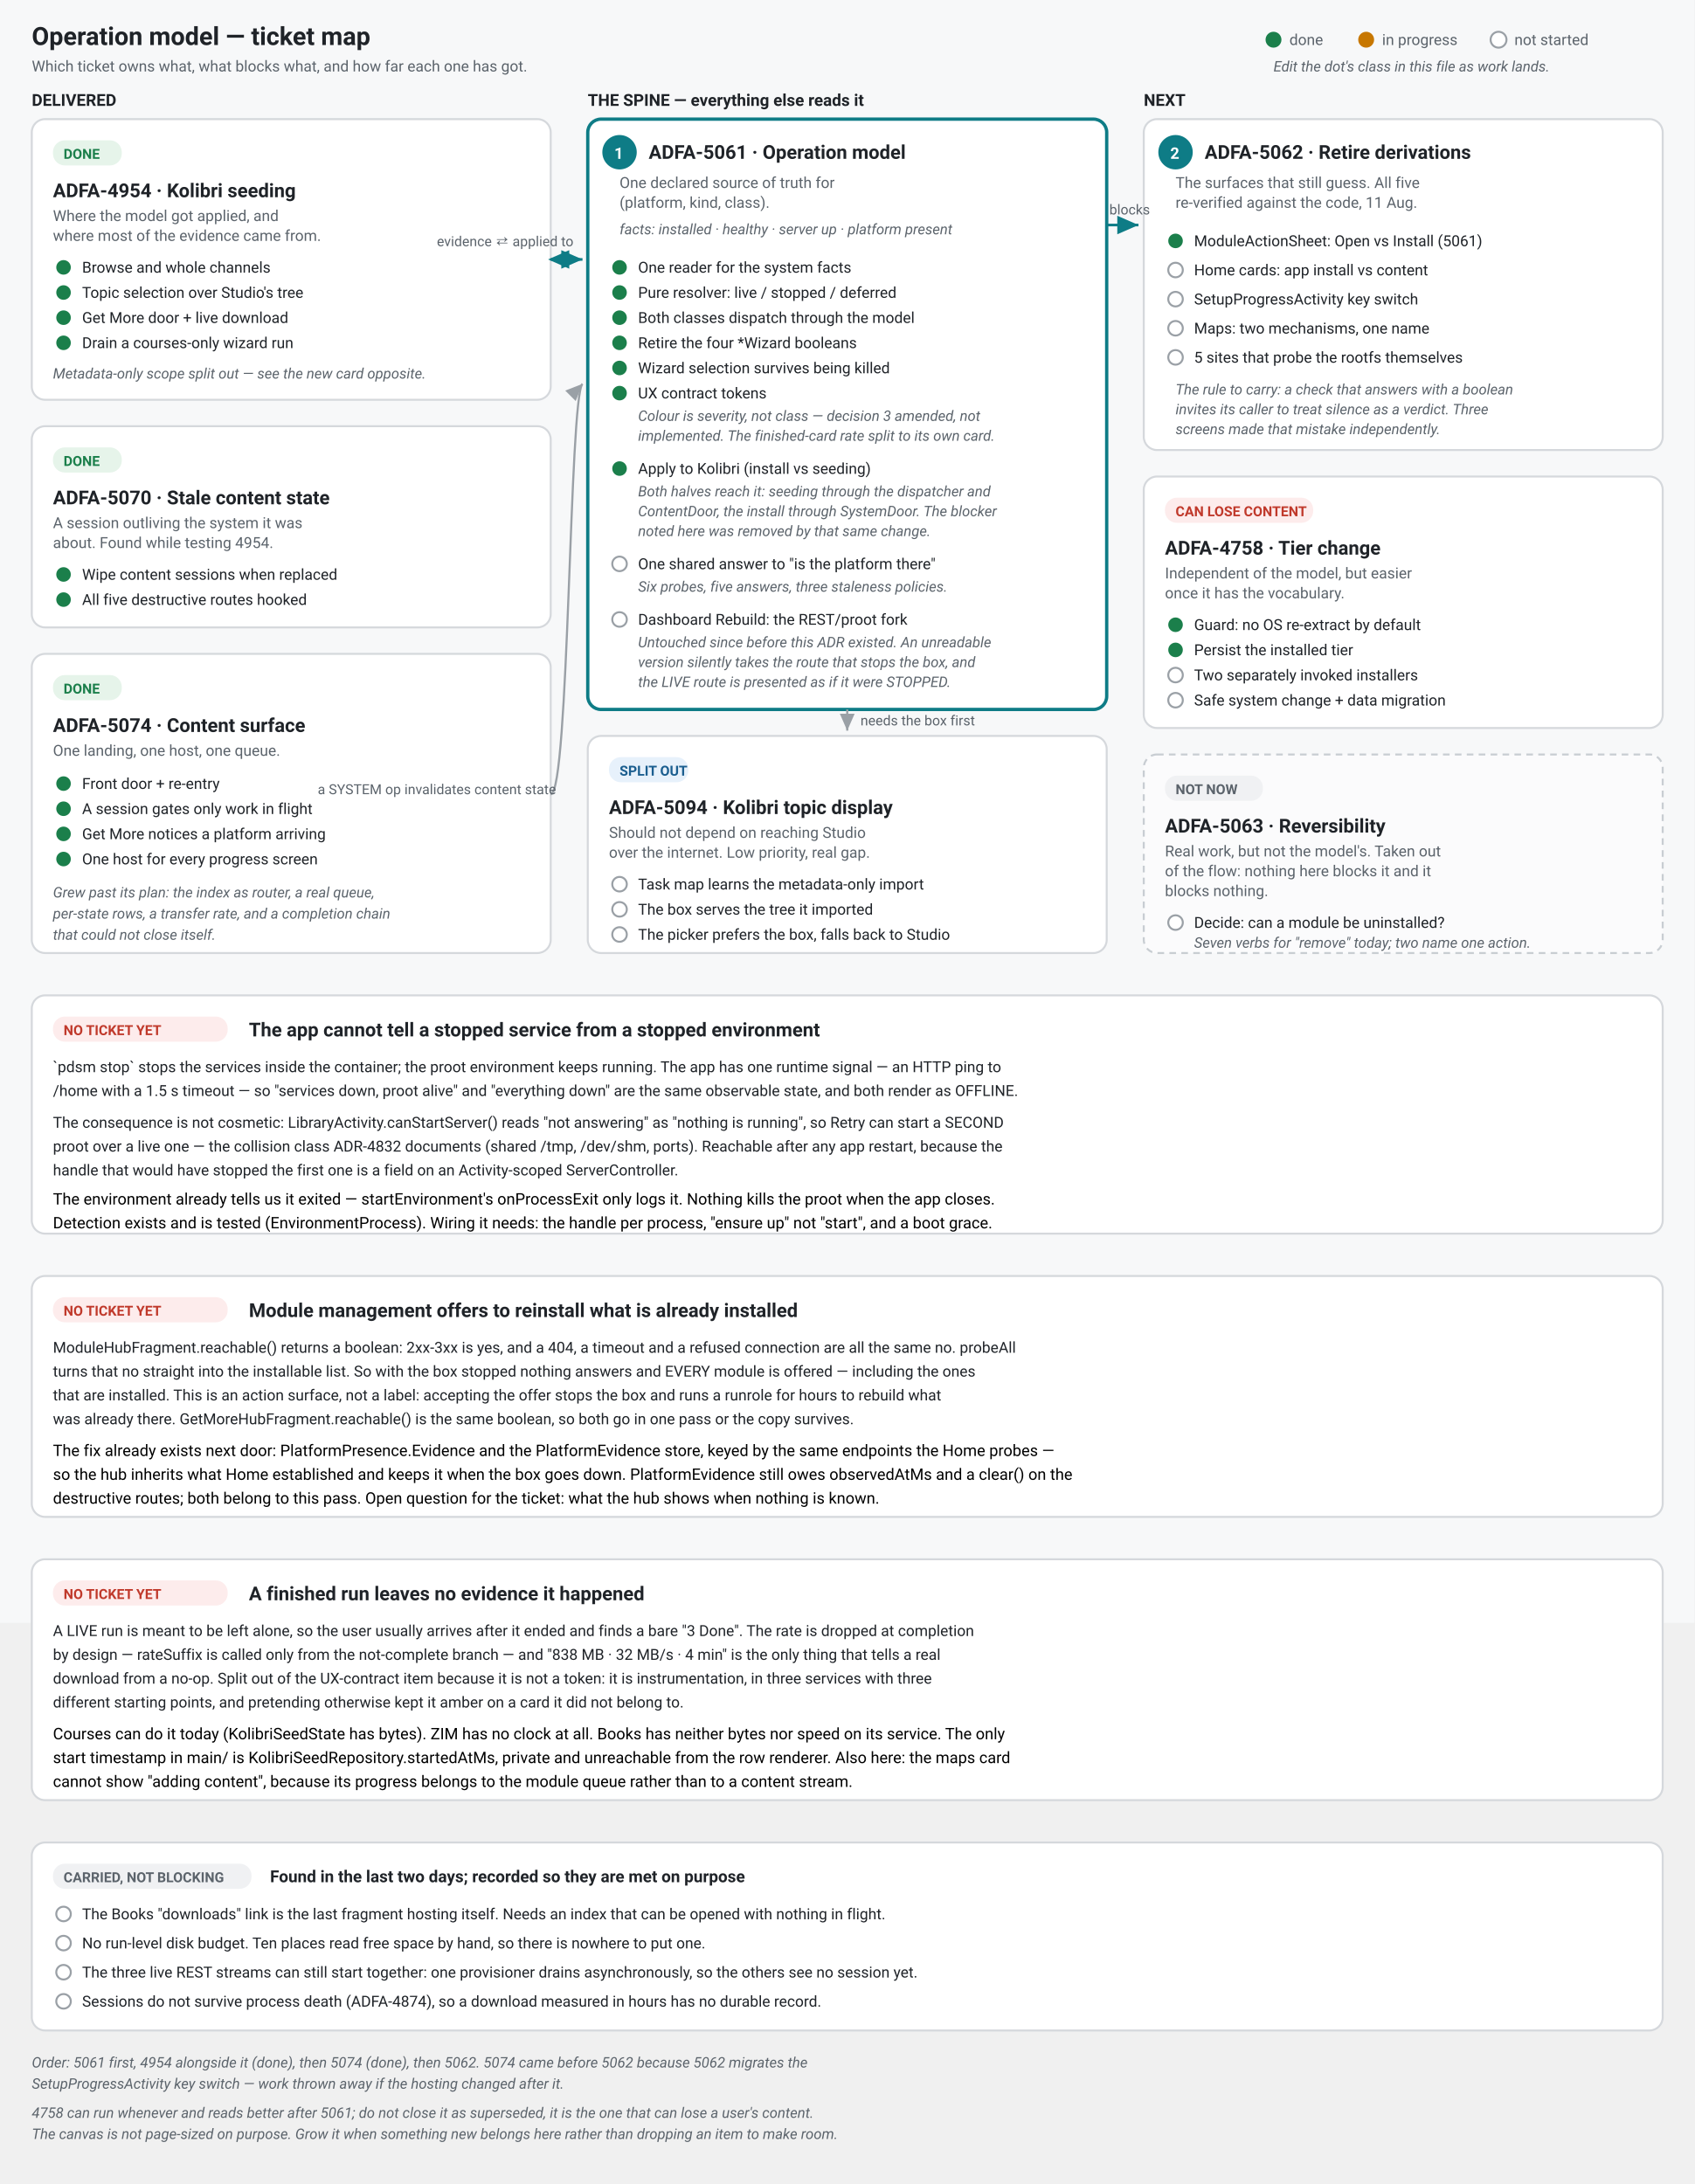
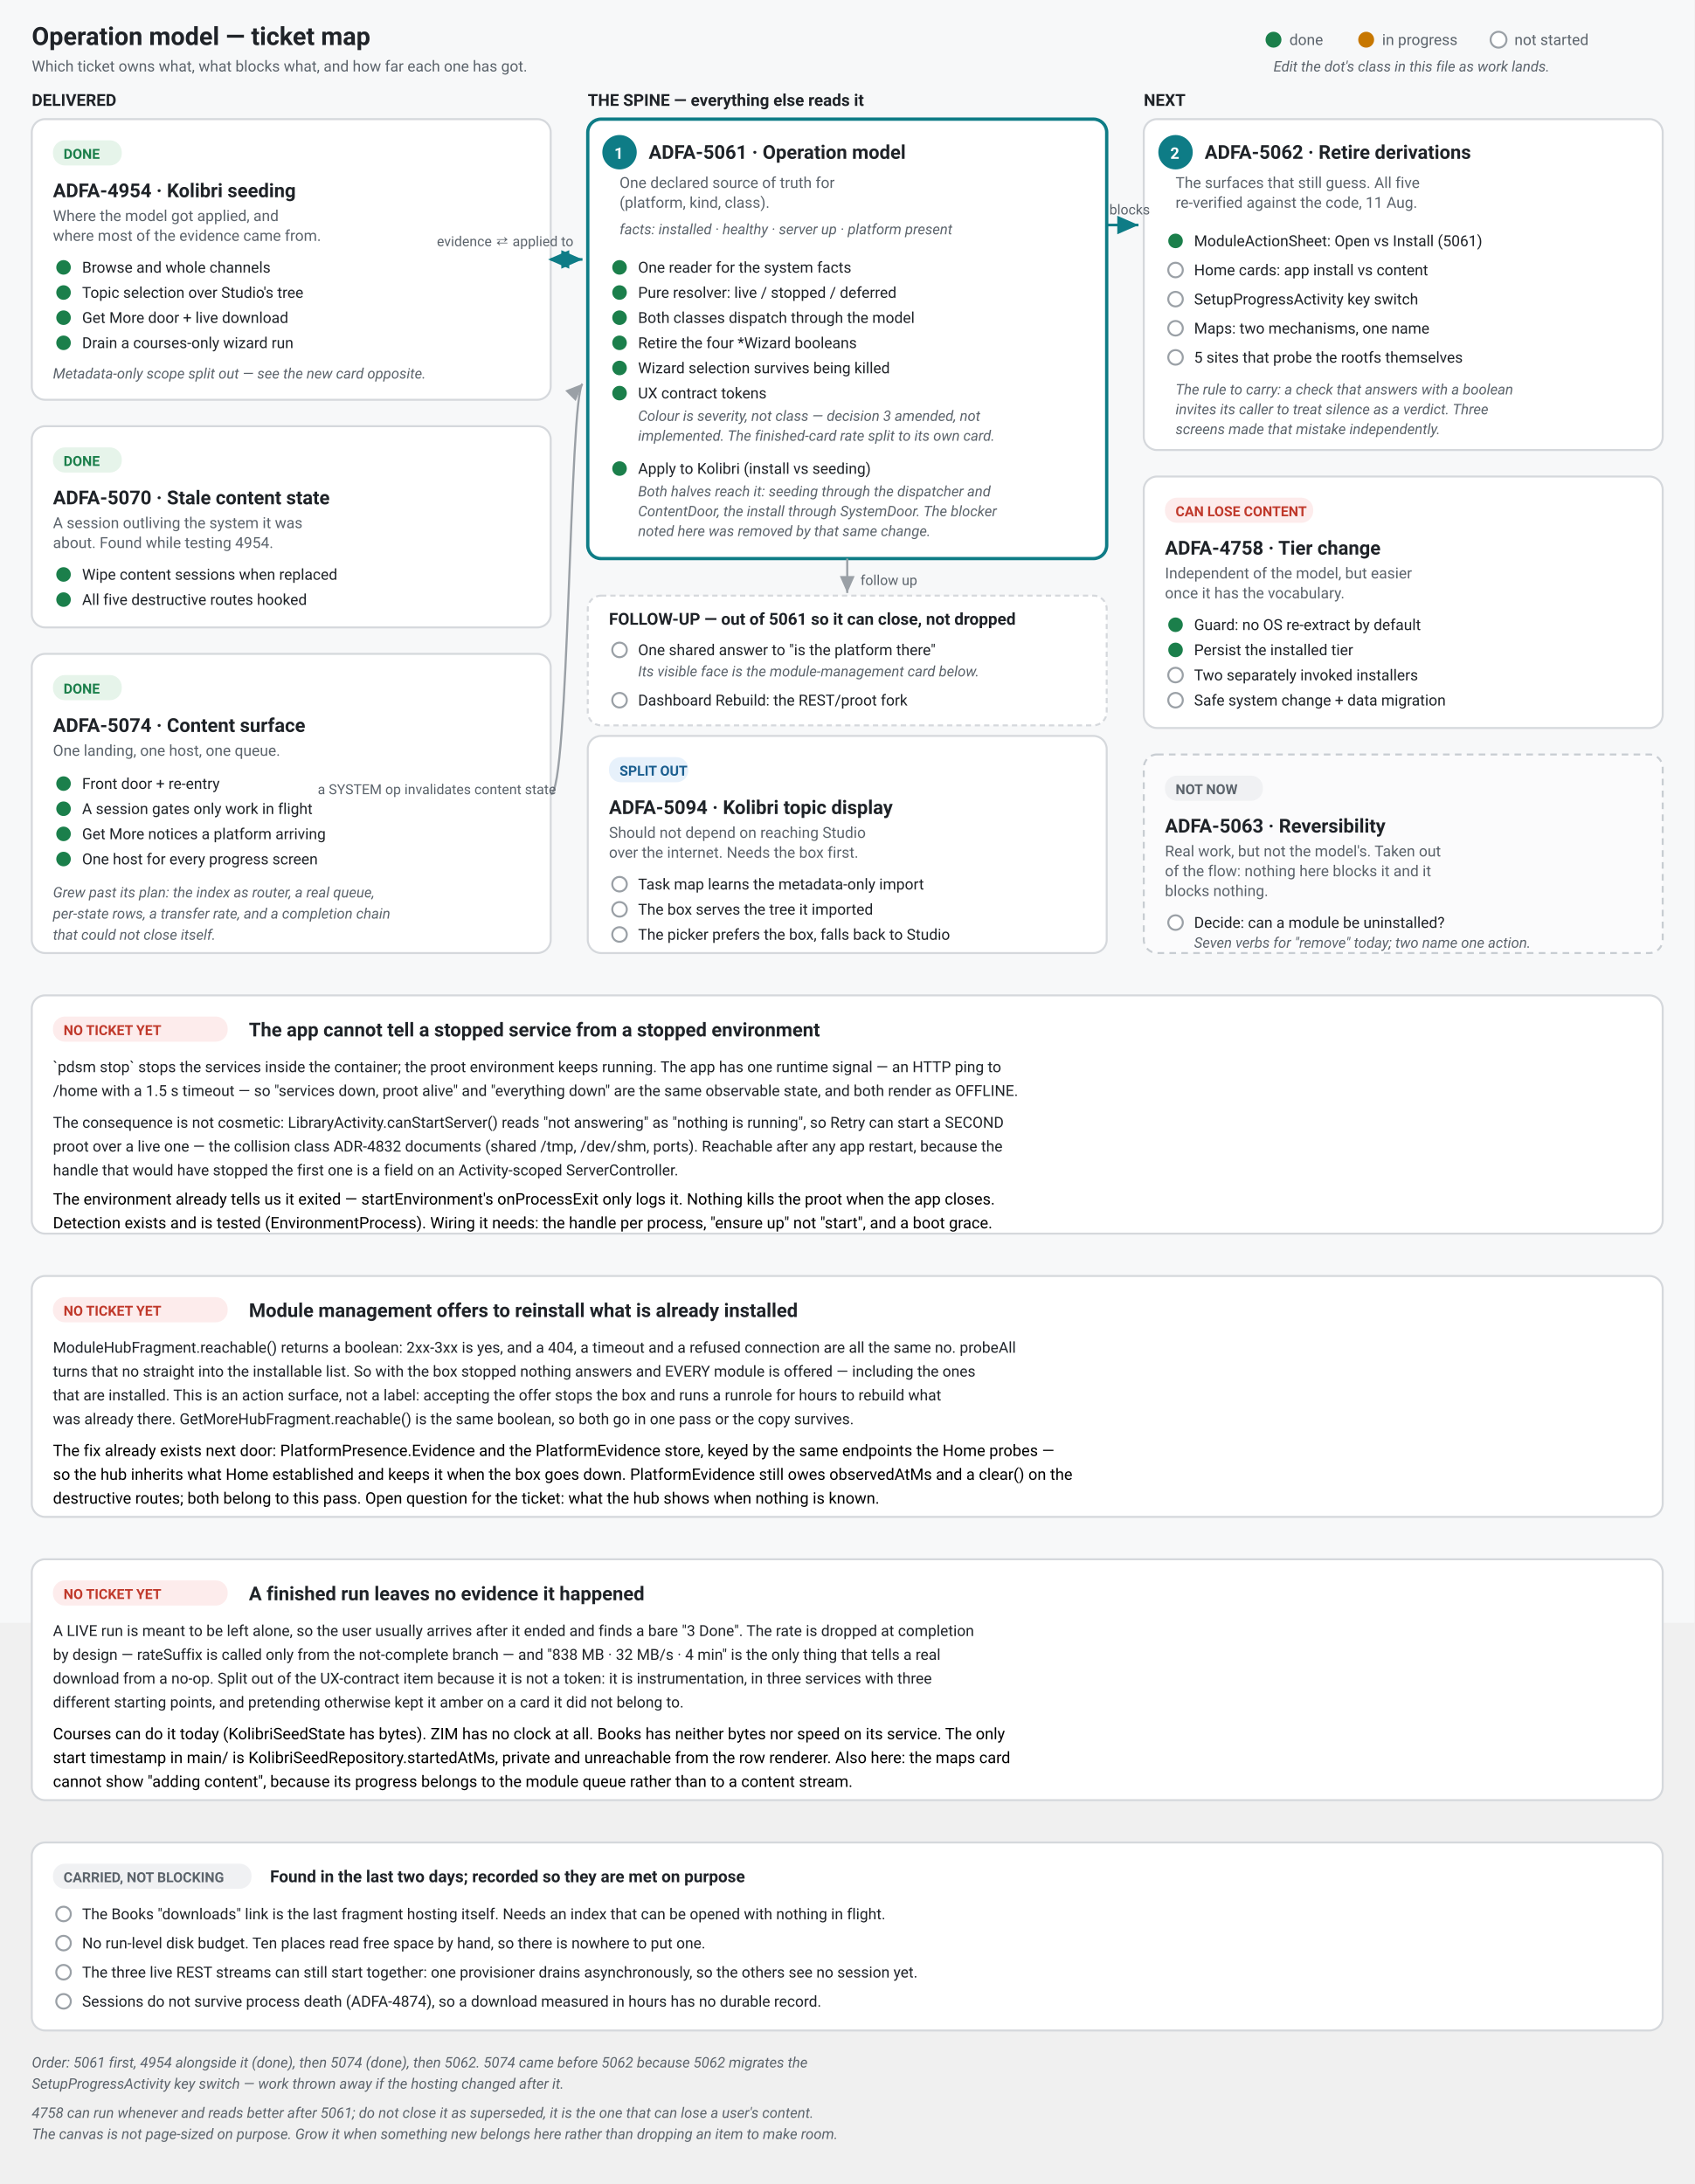
<svg xmlns="http://www.w3.org/2000/svg" viewBox="0 0 1280 1650" width="1280" height="1650" font-family="Segoe UI, Roboto, Helvetica, Arial, sans-serif">
  <style>
  .bg    { fill: #F7F8F9; }
  .card  { fill: #FFFFFF; stroke: #D5D8DC; stroke-width: 1.5; rx: 10; }
  .card-hi { fill: #FFFFFF; stroke: #0E7C86; stroke-width: 2.5; rx: 10; }
  .card-park { fill: #FBFBFC; stroke: #C8CDD2; stroke-width: 1.5; stroke-dasharray: 5 4; rx: 10; }
  .h1    { font-size: 19px; font-weight: 700; fill: #1F2328; }
  .h2    { font-size: 14.5px; font-weight: 700; fill: #1F2328; }
  .h3    { font-size: 12.5px; font-weight: 700; fill: #1F2328; }
  .sub   { font-size: 11.5px; fill: #5B636B; }
  .item  { font-size: 11.5px; fill: #1F2328; }
  .note  { font-size: 11px; fill: #5B636B; font-style: italic; }
  .lnk   { stroke: #9AA0A6; stroke-width: 1.6; fill: none; }
  .lnk-hi{ stroke: #0E7C86; stroke-width: 2; fill: none; }
  .lnklbl{ font-size: 10.5px; fill: #5B636B; }

  /* ---- the three states: change an item's class to move it ---- */
  .s-done { fill: #1B7F4B; stroke: none; }
  .s-doing{ fill: #C77700; stroke: none; }
  .s-todo { fill: #FFFFFF; stroke: #9AA0A6; stroke-width: 1.5; }

  .badge  { fill: #0E7C86; }
  .badgetx{ font-size: 12px; font-weight: 700; fill: #FFFFFF; }
  .chip   { rx: 9; }
  .chiptx { font-size: 10.5px; font-weight: 700; }
</style>
  <defs>
    <marker id="arw" markerWidth="9" markerHeight="9" refX="8" refY="4.5" orient="auto">
      <path d="M0,1 L8,4.5 L0,8 Z" fill="#9AA0A6" />
    </marker>
    <marker id="arwhi" markerWidth="9" markerHeight="9" refX="8" refY="4.5" orient="auto">
      <path d="M0,1 L8,4.5 L0,8 Z" fill="#0E7C86" />
    </marker>
    <marker id="arwhiS" markerWidth="9" markerHeight="9" refX="1" refY="4.5" orient="auto">
      <path d="M8,1 L0,4.5 L8,8 Z" fill="#0E7C86" />
    </marker>
  </defs>
  <rect class="bg" x="0" y="0" width="1280" height="1226" />
  <text class="h1" x="24" y="34">Operation model — ticket map</text>
  <text class="sub" x="24" y="54">Which ticket owns what, what blocks what, and how far each one has got.</text>
  <circle class="s-done" cx="962" cy="30" r="6" />
  <text class="sub" x="974" y="34">done</text>
  <circle class="s-doing" cx="1032" cy="30" r="6" />
  <text class="sub" x="1044" y="34">in progress</text>
  <circle class="s-todo" cx="1132" cy="30" r="6" />
  <text class="sub" x="1144" y="34">not started</text>
  <text class="note" x="962" y="54">Edit the dot's class in this file as work lands.</text>
  <text class="h3" x="24" y="80">DELIVERED</text>
  <rect class="card" x="24" y="90" width="392" height="212" />
  <rect class="chip" x="40" y="106" width="52" height="19" fill="#E6F4EA" stroke="none" />
  <text class="chiptx" x="48" y="120" fill="#1B7F4B">DONE</text>
  <text class="h2" x="40" y="149">ADFA-4954 · Kolibri seeding</text>
  <text class="sub" x="40" y="167">Where the model got applied, and</text>
  <text class="sub" x="40" y="182">where most of the evidence came from.</text>
  <circle class="s-done" cx="48" cy="202" r="5.5" />
  <text class="item" x="62" y="206">Browse and whole channels</text>
  <circle class="s-done" cx="48" cy="221" r="5.5" />
  <text class="item" x="62" y="225">Topic selection over Studio's tree</text>
  <circle class="s-done" cx="48" cy="240" r="5.5" />
  <text class="item" x="62" y="244">Get More door + live download</text>
  <circle class="s-done" cx="48" cy="259" r="5.5" />
  <text class="item" x="62" y="263">Drain a courses-only wizard run</text>
  <text class="note" x="40" y="286">Metadata-only scope split out — see the new card opposite.</text>
  <rect class="card" x="24" y="322" width="392" height="152" />
  <rect class="chip" x="40" y="338" width="52" height="19" fill="#E6F4EA" stroke="none" />
  <text class="chiptx" x="48" y="352" fill="#1B7F4B">DONE</text>
  <text class="h2" x="40" y="381">ADFA-5070 · Stale content state</text>
  <text class="sub" x="40" y="399">A session outliving the system it was</text>
  <text class="sub" x="40" y="414">about. Found while testing 4954.</text>
  <circle class="s-done" cx="48" cy="434" r="5.5" />
  <text class="item" x="62" y="438">Wipe content sessions when replaced</text>
  <circle class="s-done" cx="48" cy="453" r="5.5" />
  <text class="item" x="62" y="457">All five destructive routes hooked</text>
  <rect class="card" x="24" y="494" width="392" height="226" />
  <rect class="chip" x="40" y="510" width="52" height="19" fill="#E6F4EA" stroke="none" />
  <text class="chiptx" x="48" y="524" fill="#1B7F4B">DONE</text>
  <text class="h2" x="40" y="553">ADFA-5074 · Content surface</text>
  <text class="sub" x="40" y="571">One landing, one host, one queue.</text>
  <circle class="s-done" cx="48" cy="592" r="5.5" />
  <text class="item" x="62" y="596">Front door + re-entry</text>
  <circle class="s-done" cx="48" cy="611" r="5.5" />
  <text class="item" x="62" y="615">A session gates only work in flight</text>
  <circle class="s-done" cx="48" cy="630" r="5.5" />
  <text class="item" x="62" y="634">Get More notices a platform arriving</text>
  <circle class="s-done" cx="48" cy="649" r="5.5" />
  <text class="item" x="62" y="653">One host for every progress screen</text>
  <text class="note" x="40" y="678">Grew past its plan: the index as router, a real queue,</text>
  <text class="note" x="40" y="694">per-state rows, a transfer rate, and a completion chain</text>
  <text class="note" x="40" y="710">that could not close itself.</text>
  <text class="h3" x="444" y="80">THE SPINE — everything else reads it</text>
-   <rect class="card-hi" x="444" y="90" width="392" height="446" />
+   <rect class="card-hi" x="444" y="90" width="392" height="332" />
  <circle class="badge" cx="468" cy="115" r="13" />
  <text class="badgetx" x="464" y="120">1</text>
  <text class="h2" x="490" y="120">ADFA-5061 · Operation model</text>
  <text class="sub" x="468" y="142">One declared source of truth for</text>
  <text class="sub" x="468" y="157">(platform, kind, class).</text>
  <text class="note" x="468" y="177">facts: installed · healthy · server up · platform present</text>
  <circle class="s-done" cx="468" cy="202" r="5.5" />
  <text class="item" x="482" y="206">One reader for the system facts</text>
  <circle class="s-done" cx="468" cy="221" r="5.5" />
  <text class="item" x="482" y="225">Pure resolver: live / stopped / deferred</text>
  <circle class="s-done" cx="468" cy="240" r="5.5" />
  <text class="item" x="482" y="244">Both classes dispatch through the model</text>
  <circle class="s-done" cx="468" cy="259" r="5.5" />
  <text class="item" x="482" y="263">Retire the four *Wizard booleans</text>
  <circle class="s-done" cx="468" cy="278" r="5.5" />
  <text class="item" x="482" y="282">Wizard selection survives being killed</text>
  <circle class="s-done" cx="468" cy="297" r="5.5" />
  <text class="item" x="482" y="301">UX contract tokens</text>
  <text class="note" x="482" y="318">Colour is severity, not class — decision 3 amended, not</text>
  <text class="note" x="482" y="333">implemented. The finished-card rate split to its own card.</text>
  <circle class="s-done" cx="468" cy="354" r="5.5" />
  <text class="item" x="482" y="358">Apply to Kolibri (install vs seeding)</text>
  <text class="note" x="482" y="375">Both halves reach it: seeding through the dispatcher and</text>
  <text class="note" x="482" y="390">ContentDoor, the install through SystemDoor. The blocker</text>
  <text class="note" x="482" y="405">noted here was removed by that same change.</text>
-   <circle class="s-todo" cx="468" cy="426" r="5.5" />
-   <text class="item" x="482" y="430">One shared answer to "is the platform there"</text>
-   <text class="note" x="482" y="447">Six probes, five answers, three staleness policies.</text>
-   <circle class="s-todo" cx="468" cy="468" r="5.5" />
-   <text class="item" x="482" y="472">Dashboard Rebuild: the REST/proot fork</text>
-   <text class="note" x="482" y="489">Untouched since before this ADR existed. An unreadable</text>
-   <text class="note" x="482" y="504">version silently takes the route that stops the box, and</text>
-   <text class="note" x="482" y="519">the LIVE route is presented as if it were STOPPED.</text>
+   <path class="lnk" d="M640,422 L640,448" marker-end="url(#arw)" />
+   <text class="lnklbl" x="650" y="442">follow up</text>
+   <rect class="card" x="444" y="450" width="392" height="98" stroke="#5F5E5A" stroke-dasharray="4 3" />
+   <text class="h3" x="460" y="472">FOLLOW-UP — out of 5061 so it can close, not dropped</text>
+   <circle class="s-todo" cx="468" cy="491" r="5.5" />
+   <text class="item" x="482" y="495">One shared answer to "is the platform there"</text>
+   <text class="note" x="482" y="511">Its visible face is the module-management card below.</text>
+   <circle class="s-todo" cx="468" cy="529" r="5.5" />
+   <text class="item" x="482" y="533">Dashboard Rebuild: the REST/proot fork</text>
  <rect class="card" x="444" y="556" width="392" height="164" />
  <rect class="chip" x="460" y="572" width="60" height="19" fill="#E7F1FB" stroke="none" />
  <text class="chiptx" x="468" y="586" fill="#1B5E8F">SPLIT OUT</text>
  <text class="h2" x="460" y="615">ADFA-5094 · Kolibri topic display</text>
  <text class="sub" x="460" y="633">Should not depend on reaching Studio</text>
-   <text class="sub" x="460" y="648">over the internet. Low priority, real gap.</text>
+   <text class="sub" x="460" y="648">over the internet. Needs the box first.</text>
  <circle class="s-todo" cx="468" cy="668" r="5.5" />
  <text class="item" x="482" y="672">Task map learns the metadata-only import</text>
  <circle class="s-todo" cx="468" cy="687" r="5.5" />
  <text class="item" x="482" y="691">The box serves the tree it imported</text>
  <circle class="s-todo" cx="468" cy="706" r="5.5" />
  <text class="item" x="482" y="710">The picker prefers the box, falls back to Studio</text>
  <text class="h3" x="864" y="80">NEXT</text>
  <rect class="card" x="864" y="90" width="392" height="250" />
  <circle class="badge" cx="888" cy="115" r="13" />
  <text class="badgetx" x="884" y="120">2</text>
  <text class="h2" x="910" y="120">ADFA-5062 · Retire derivations</text>
  <text class="sub" x="888" y="142">The surfaces that still guess. All five</text>
  <text class="sub" x="888" y="157">re-verified against the code, 11 Aug.</text>
  <circle class="s-done" cx="888" cy="182" r="5.5" />
  <text class="item" x="902" y="186">ModuleActionSheet: Open vs Install (5061)</text>
  <circle class="s-todo" cx="888" cy="204" r="5.5" />
  <text class="item" x="902" y="208">Home cards: app install vs content</text>
  <circle class="s-todo" cx="888" cy="226" r="5.5" />
  <text class="item" x="902" y="230">SetupProgressActivity key switch</text>
  <circle class="s-todo" cx="888" cy="248" r="5.5" />
  <text class="item" x="902" y="252">Maps: two mechanisms, one name</text>
  <circle class="s-todo" cx="888" cy="270" r="5.5" />
  <text class="item" x="902" y="274">5 sites that probe the rootfs themselves</text>
  <text class="note" x="888" y="298">The rule to carry: a check that answers with a boolean</text>
  <text class="note" x="888" y="313">invites its caller to treat silence as a verdict. Three</text>
  <text class="note" x="888" y="328">screens made that mistake independently.</text>
  <rect class="card" x="864" y="360" width="392" height="190" />
  <rect class="chip" x="880" y="376" width="112" height="19" fill="#FDECEC" stroke="none" />
  <text class="chiptx" x="888" y="390" fill="#C0392B">CAN LOSE CONTENT</text>
  <text class="h2" x="880" y="419">ADFA-4758 · Tier change</text>
  <text class="sub" x="880" y="437">Independent of the model, but easier</text>
  <text class="sub" x="880" y="452">once it has the vocabulary.</text>
  <circle class="s-done" cx="888" cy="472" r="5.5" />
  <text class="item" x="902" y="476">Guard: no OS re-extract by default</text>
  <circle class="s-done" cx="888" cy="491" r="5.5" />
  <text class="item" x="902" y="495">Persist the installed tier</text>
  <circle class="s-todo" cx="888" cy="510" r="5.5" />
  <text class="item" x="902" y="514">Two separately invoked installers</text>
  <circle class="s-todo" cx="888" cy="529" r="5.5" />
  <text class="item" x="902" y="533">Safe system change + data migration</text>
  <rect class="card-park" x="864" y="570" width="392" height="150" />
  <rect class="chip" x="880" y="586" width="74" height="19" fill="#F0F1F3" stroke="none" />
  <text class="chiptx" x="888" y="600" fill="#5B636B">NOT NOW</text>
  <text class="h2" x="880" y="629">ADFA-5063 · Reversibility</text>
  <text class="sub" x="880" y="647">Real work, but not the model's. Taken out</text>
  <text class="sub" x="880" y="662">of the flow: nothing here blocks it and it</text>
  <text class="sub" x="880" y="677">blocks nothing.</text>
  <circle class="s-todo" cx="888" cy="697" r="5.5" />
  <text class="item" x="902" y="701">Decide: can a module be uninstalled?</text>
  <text class="note" x="902" y="716">Seven verbs for "remove" today; two name one action.</text>
  <path class="lnk-hi" d="M416,196 L440,196" marker-end="url(#arwhi)" marker-start="url(#arwhiS)" />
  <text class="lnklbl" x="330" y="186">evidence ⇄ applied to</text>
  <path class="lnk-hi" d="M836,170 L860,170" marker-end="url(#arwhi)" />
  <text class="lnklbl" x="838" y="162">blocks</text>
-   <path class="lnk" d="M640,536 L640,552" marker-end="url(#arw)" />
-   <text class="lnklbl" x="650" y="548">needs the box first</text>
  <path class="lnk" d="M416,600 C430,600 430,300 440,290" marker-end="url(#arw)" />
  <text class="lnklbl" x="240" y="600">a SYSTEM op invalidates content state</text>
  <rect class="card" x="24" y="752" width="1232" height="180" stroke="#C0392B" stroke-width="2.5" />
  <rect class="chip" x="40" y="768" width="132" height="19" fill="#FDECEC" stroke="none" />
  <text class="chiptx" x="48" y="782" fill="#C0392B">NO TICKET YET</text>
  <text class="h2" x="188" y="783">The app cannot tell a stopped service from a stopped environment</text>
  <text class="item" x="40" y="810">`pdsm stop` stops the services inside the container; the proot environment keeps running. The app has one runtime signal — an HTTP ping to</text>
  <text class="item" x="40" y="828">/home with a 1.5 s timeout — so "services down, proot alive" and "everything down" are the same observable state, and both render as OFFLINE.</text>
  <text class="item" x="40" y="852">The consequence is not cosmetic: LibraryActivity.canStartServer() reads "not answering" as "nothing is running", so Retry can start a SECOND</text>
  <text class="item" x="40" y="870">proot over a live one — the collision class ADR-4832 documents (shared /tmp, /dev/shm, ports). Reachable after any app restart, because the</text>
  <text class="item" x="40" y="888">handle that would have stopped the first one is a field on an Activity-scoped ServerController.</text>
  <text class="code" x="40" y="910">The environment already tells us it exited — startEnvironment's onProcessExit only logs it. Nothing kills the proot when the app closes.</text>
  <text class="code" x="40" y="928">Detection exists and is tested (EnvironmentProcess). Wiring it needs: the handle per process, "ensure up" not "start", and a boot grace.</text>
  <rect class="card" x="24" y="964" width="1232" height="182" stroke="#C0392B" stroke-width="2.5" />
  <rect class="chip" x="40" y="980" width="132" height="19" fill="#FDECEC" stroke="none" />
  <text class="chiptx" x="48" y="994" fill="#C0392B">NO TICKET YET</text>
  <text class="h2" x="188" y="995">Module management offers to reinstall what is already installed</text>
  <text class="item" x="40" y="1022">ModuleHubFragment.reachable() returns a boolean: 2xx-3xx is yes, and a 404, a timeout and a refused connection are all the same no. probeAll</text>
  <text class="item" x="40" y="1040">turns that no straight into the installable list. So with the box stopped nothing answers and EVERY module is offered — including the ones</text>
  <text class="item" x="40" y="1058">that are installed. This is an action surface, not a label: accepting the offer stops the box and runs a runrole for hours to rebuild what</text>
  <text class="item" x="40" y="1076">was already there. GetMoreHubFragment.reachable() is the same boolean, so both go in one pass or the copy survives.</text>
  <text class="code" x="40" y="1100">The fix already exists next door: PlatformPresence.Evidence and the PlatformEvidence store, keyed by the same endpoints the Home probes —</text>
  <text class="code" x="40" y="1118">so the hub inherits what Home established and keeps it when the box goes down. PlatformEvidence still owes observedAtMs and a clear() on the</text>
  <text class="code" x="40" y="1136">destructive routes; both belong to this pass. Open question for the ticket: what the hub shows when nothing is known.</text>
  <rect class="card" x="24" y="1178" width="1232" height="182" stroke="#C0392B" stroke-width="2.5" />
  <rect class="chip" x="40" y="1194" width="132" height="19" fill="#FDECEC" stroke="none" />
  <text class="chiptx" x="48" y="1208" fill="#C0392B">NO TICKET YET</text>
  <text class="h2" x="188" y="1209">A finished run leaves no evidence it happened</text>
  <text class="item" x="40" y="1236">A LIVE run is meant to be left alone, so the user usually arrives after it ended and finds a bare "3 Done". The rate is dropped at completion</text>
  <text class="item" x="40" y="1254">by design — rateSuffix is called only from the not-complete branch — and "838 MB · 32 MB/s · 4 min" is the only thing that tells a real</text>
  <text class="item" x="40" y="1272">download from a no-op. Split out of the UX-contract item because it is not a token: it is instrumentation, in three services with three</text>
  <text class="item" x="40" y="1290">different starting points, and pretending otherwise kept it amber on a card it did not belong to.</text>
  <text class="code" x="40" y="1314">Courses can do it today (KolibriSeedState has bytes). ZIM has no clock at all. Books has neither bytes nor speed on its service. The only</text>
  <text class="code" x="40" y="1332">start timestamp in main/ is KolibriSeedRepository.startedAtMs, private and unreachable from the row renderer. Also here: the maps card</text>
  <text class="code" x="40" y="1350">cannot show "adding content", because its progress belongs to the module queue rather than to a content stream.</text>
  <rect class="card" x="24" y="1392" width="1232" height="142" />
  <rect class="chip" x="40" y="1408" width="150" height="19" fill="#F0F1F3" stroke="none" />
  <text class="chiptx" x="48" y="1422" fill="#5B636B">CARRIED, NOT BLOCKING</text>
  <text class="h3" x="204" y="1422">Found in the last two days; recorded so they are met on purpose</text>
  <circle class="s-todo" cx="48" cy="1446" r="5.5" />
  <text class="item" x="62" y="1450">The Books "downloads" link is the last fragment hosting itself. Needs an index that can be opened with nothing in flight.</text>
  <circle class="s-todo" cx="48" cy="1468" r="5.5" />
  <text class="item" x="62" y="1472">No run-level disk budget. Ten places read free space by hand, so there is nowhere to put one.</text>
  <circle class="s-todo" cx="48" cy="1490" r="5.5" />
  <text class="item" x="62" y="1494">The three live REST streams can still start together: one provisioner drains asynchronously, so the others see no session yet.</text>
  <circle class="s-todo" cx="48" cy="1512" r="5.5" />
  <text class="item" x="62" y="1516">Sessions do not survive process death (ADFA-4874), so a download measured in hours has no durable record.</text>
  <text class="note" x="24" y="1562">Order: 5061 first, 4954 alongside it (done), then 5074 (done), then 5062. 5074 came before 5062 because 5062 migrates the</text>
  <text class="note" x="24" y="1578">SetupProgressActivity key switch — work thrown away if the hosting changed after it.</text>
  <text class="note" x="24" y="1600">4758 can run whenever and reads better after 5061; do not close it as superseded, it is the one that can lose a user's content.</text>
  <text class="note" x="24" y="1616">The canvas is not page-sized on purpose. Grow it when something new belongs here rather than dropping an item to make room.</text>
</svg>
